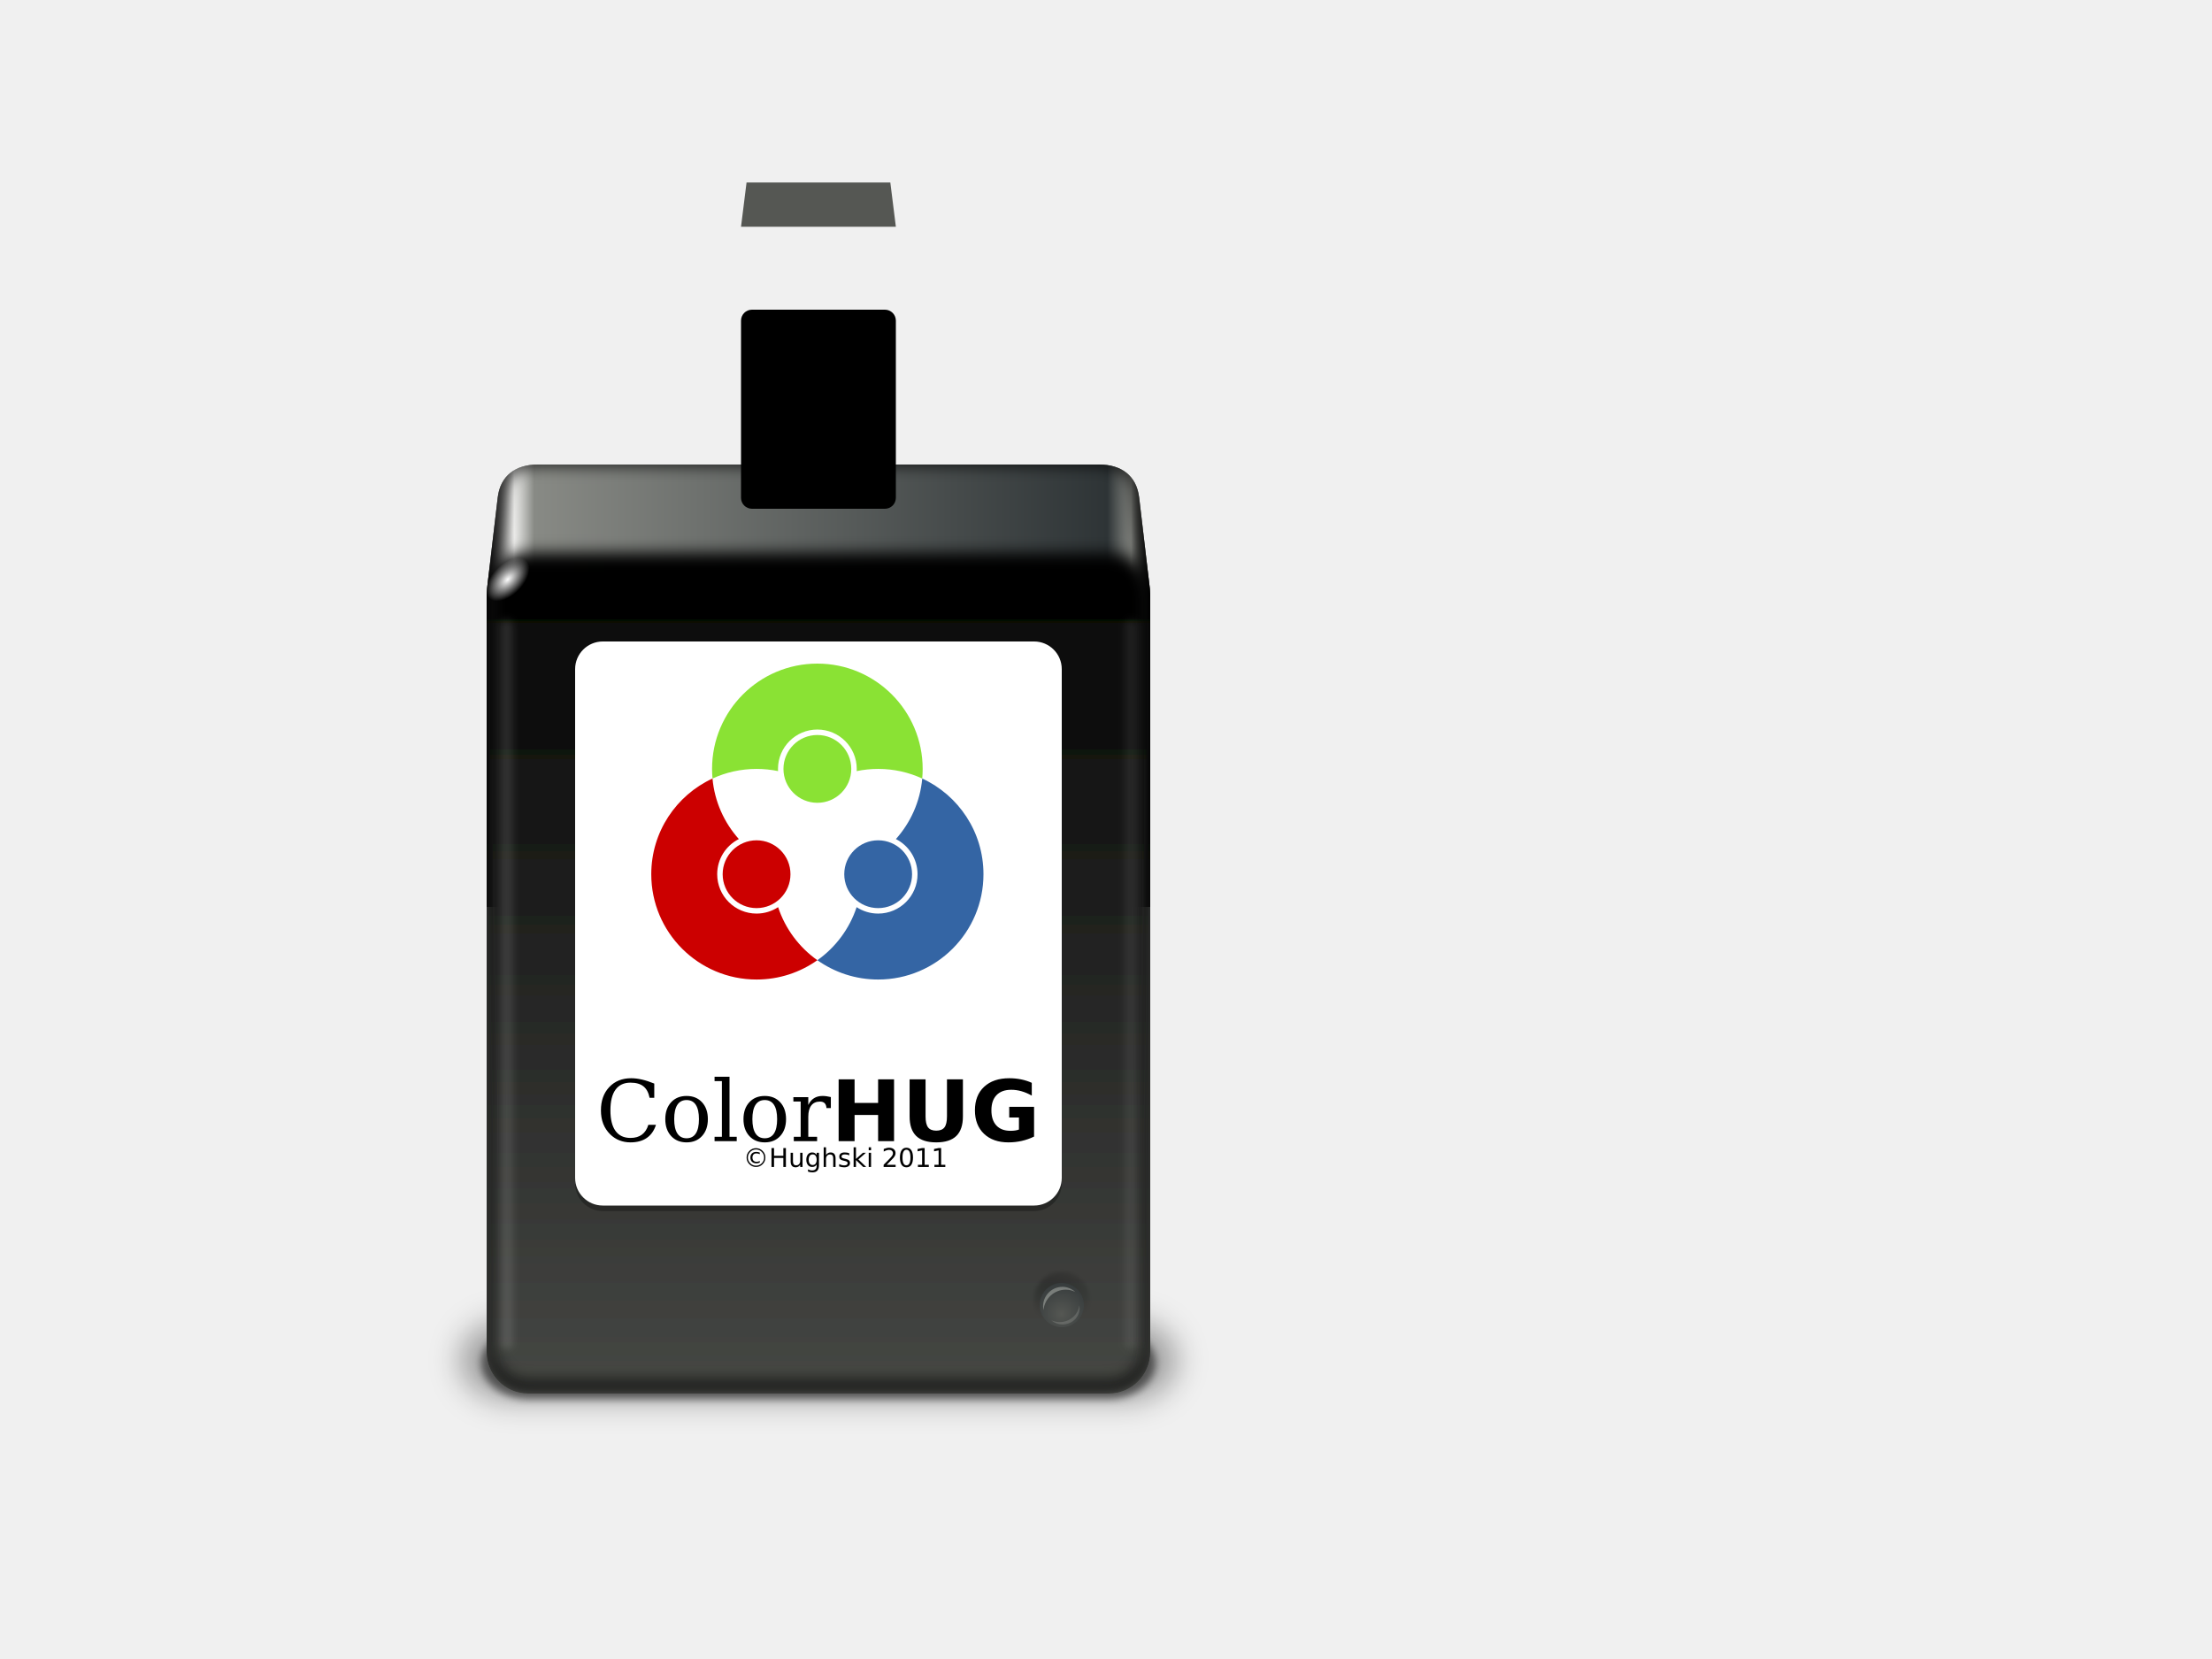
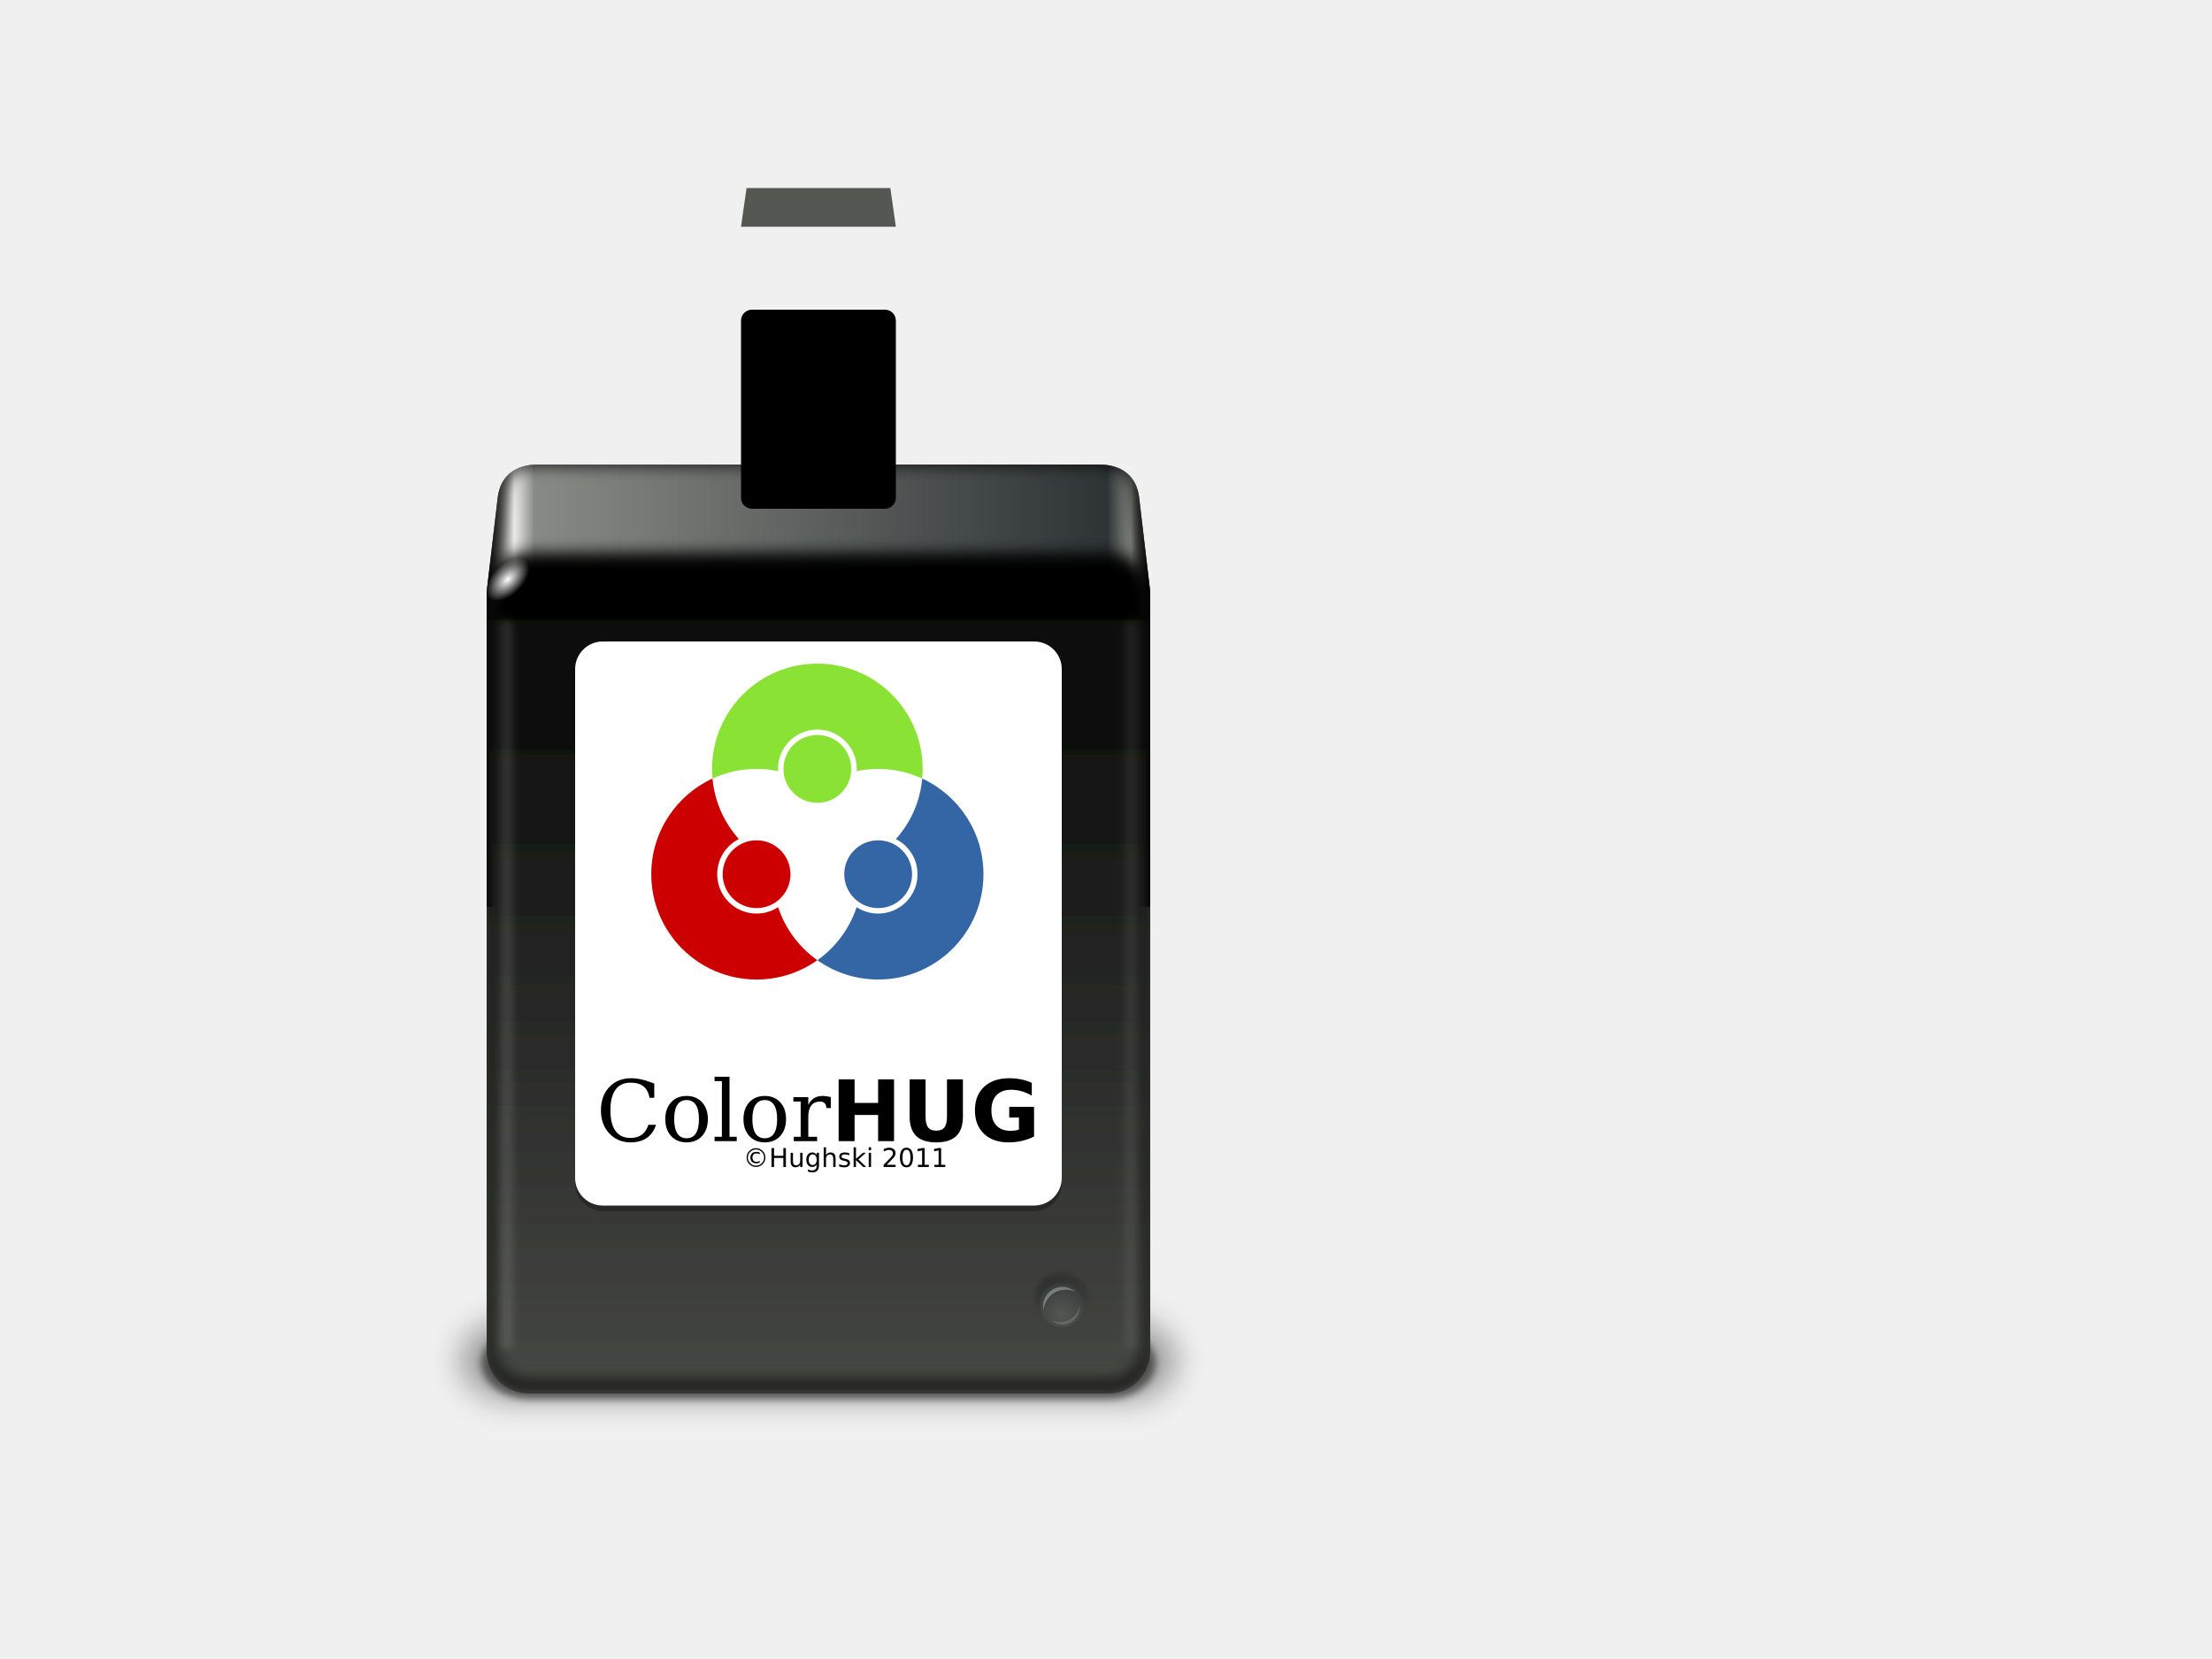
<svg xmlns="http://www.w3.org/2000/svg" xmlns:xlink="http://www.w3.org/1999/xlink" width="400" height="300" id="svg11300" version="1.0" style="display:inline;enable-background:new">
  <defs id="defs3">
    <linearGradient id="linearGradient4335">
      <stop style="stop-color:#000000;stop-opacity:1;" offset="0" id="stop4337" />
      <stop style="stop-color:#000000;stop-opacity:0;" offset="1" id="stop4339" />
    </linearGradient>
    <linearGradient id="linearGradient4213">
      <stop style="stop-color:#555753;stop-opacity:1" offset="0" id="stop4215" />
      <stop style="stop-color:#2e3436;stop-opacity:1" offset="1" id="stop4217" />
    </linearGradient>
    <linearGradient id="linearGradient4092">
      <stop style="stop-color:#000000;stop-opacity:1" offset="0" id="stop4094" />
      <stop style="stop-color:#555753;stop-opacity:1" offset="1" id="stop4096" />
    </linearGradient>
    <linearGradient id="linearGradient4084">
      <stop style="stop-color:#ffffff;stop-opacity:1;" offset="0" id="stop4086" />
      <stop style="stop-color:#ffffff;stop-opacity:0;" offset="1" id="stop4088" />
    </linearGradient>
    <linearGradient id="linearGradient4020">
      <stop style="stop-color:#000000;stop-opacity:1" offset="0" id="stop4022" />
      <stop id="stop4028" offset="0.043" style="stop-color:#eeeeec;stop-opacity:1" />
      <stop style="stop-color:#888a85;stop-opacity:1" offset="0.073" id="stop4030" />
      <stop id="stop4036" offset="0.935" style="stop-color:#2e3436;stop-opacity:1" />
      <stop id="stop4032" offset="0.971" style="stop-color:#888a85;stop-opacity:1" />
      <stop style="stop-color:#000000;stop-opacity:1" offset="1" id="stop4024" />
    </linearGradient>
    <clipPath clipPathUnits="userSpaceOnUse" id="clipPath3956">
      <path id="path3958" d="m 97.25,84 c -4.016,0 -6.781,2 -7.25,6 l -1.938,16.5 0,0.062 C 88.025,106.868 88,107.184 88,107.5 l 0,56.5 0,80.5 c 0,4.155 3.345,7.5 7.5,7.5 l 105,0 c 4.155,0 7.5,-3.345 7.5,-7.5 l 0,-80.5 0,-56.5 c 0,-0.316 -0.025,-0.632 -0.062,-0.938 l 0,-0.062 L 206,90 c -0.469,-4 -3.233,-6 -7.25,-6 l -101.5,0 z" style="color:#000000;fill:none;stroke:#000000;stroke-width:2;marker:none;visibility:visible;display:inline;overflow:visible;enable-background:accumulate" />
    </clipPath>
    <filter id="filter3964">
      <feGaussianBlur stdDeviation="1.44" id="feGaussianBlur3966" />
    </filter>
    <filter id="filter4008">
      <feGaussianBlur stdDeviation="1.36" id="feGaussianBlur4010" />
    </filter>
    <linearGradient xlink:href="#linearGradient4020" id="linearGradient4026" x1="87.827" y1="90" x2="208.048" y2="90" gradientUnits="userSpaceOnUse" />
    <radialGradient xlink:href="#linearGradient4084" id="radialGradient4090" cx="92.688" cy="106.438" fx="92.688" fy="106.438" r="2.438" gradientUnits="userSpaceOnUse" />
    <linearGradient xlink:href="#linearGradient4092" id="linearGradient4098" x1="150.709" y1="98.195" x2="150.709" y2="284.636" gradientUnits="userSpaceOnUse" />
    <filter id="filter4148">
      <feGaussianBlur stdDeviation="0.381" id="feGaussianBlur4150" />
    </filter>
    <radialGradient xlink:href="#linearGradient4213" id="radialGradient4219" cx="193.845" cy="241.227" fx="193.845" fy="241.227" r="5.875" gradientUnits="userSpaceOnUse" gradientTransform="matrix(1.766655,0,0,1.766655,-148.5554,-185.8258)" />
    <filter id="filter4273" x="-0.013" width="1.026" y="-0.124" height="1.248">
      <feGaussianBlur stdDeviation="0.673" id="feGaussianBlur4275" />
    </filter>
    <filter id="filter4325" x="-0.048" width="1.096" y="-0.45" height="1.9">
      <feGaussianBlur stdDeviation="2.439" id="feGaussianBlur4327" />
    </filter>
    <radialGradient xlink:href="#linearGradient4335" id="radialGradient4341" cx="191.572" cy="235.15" fx="191.572" fy="235.15" r="6.653" gradientUnits="userSpaceOnUse" gradientTransform="matrix(2.082972,6.0565865e-7,-2.9216155e-7,1.004798,-207.4677,-1.128323)" />
    <filter id="filter3838" x="-0.697" width="2.394" y="-0.012" height="1.024">
      <feGaussianBlur stdDeviation="0.672" id="feGaussianBlur3840" />
    </filter>
    <filter color-interpolation-filters="sRGB" id="filter3838-4" x="-0.697" width="2.394" y="-0.012" height="1.024">
      <feGaussianBlur stdDeviation="0.672" id="feGaussianBlur3840-6" />
    </filter>
  </defs>
  <g style="display:inline" id="layer1">
    <g id="layer2" style="display:none">
      <rect style="fill:#eeeeec;fill-opacity:1;fill-rule:nonzero;stroke:none;stroke-width:2;marker:none;visibility:visible;display:inline;overflow:visible;enable-background:accumulate" id="rect6284" width="48" height="48" x="296.062" y="51.996" />
      <rect y="127.996" x="303" height="32" width="32" id="rect6592" style="fill:#eeeeec;fill-opacity:1;fill-rule:nonzero;stroke:none;stroke-width:2;marker:none;visibility:visible;display:inline;overflow:visible;enable-background:accumulate" />
      <rect y="178" x="302" height="24" width="24" id="rect5028" style="fill:#ffffff;fill-opacity:1;fill-rule:nonzero;stroke:none;stroke-width:2;marker:none;visibility:visible;display:inline;overflow:visible;enable-background:accumulate" />
      <rect y="221" x="303" height="16" width="16" id="rect6833" style="fill:#eeeeec;fill-opacity:1;fill-rule:nonzero;stroke:none;stroke-width:2;marker:none;visibility:visible;display:inline;overflow:visible;enable-background:accumulate" />
      <rect style="fill:#eeeeec;fill-opacity:1;fill-rule:nonzero;stroke:none;stroke-width:2;marker:none;visibility:visible;display:inline;overflow:visible;enable-background:accumulate" id="rect6749" width="22" height="22" x="303" y="179.059" />
      <text id="context" style="font-size:18px;font-style:normal;font-variant:normal;font-weight:normal;font-stretch:normal;fill:#000000;fill-opacity:1;stroke:none;display:inline;enable-background:new;font-family:DejaVu Sans;-inkscape-font-specification:DejaVu Sans" x="31.871" xml:space="preserve" y="18.86">
        <tspan id="tspan2716" x="31.871" y="18.86" style="font-style:normal;font-variant:normal;font-weight:normal;font-stretch:normal;font-family:DejaVu Sans;-inkscape-font-specification:DejaVu Sans">context</tspan>
      </text>
      <text id="icon-name" style="font-size:18px;font-style:normal;font-variant:normal;font-weight:bold;font-stretch:normal;text-align:start;line-height:125%;writing-mode:lr-tb;text-anchor:start;fill:#000000;fill-opacity:1;stroke:none;display:inline;enable-background:new;font-family:DejaVu Sans;-inkscape-font-specification:DejaVu Sans Bold" x="302.871" xml:space="preserve" y="18.86">
        <tspan id="tspan3023" x="302.871" y="18.86" style="font-size:18px;font-style:normal;font-variant:normal;font-weight:bold;font-stretch:normal;font-family:DejaVu Sans;-inkscape-font-specification:DejaVu Sans Bold">name</tspan>
      </text>
      <rect y="32" x="20" height="256" width="256" id="rect6282" style="fill:#eeeeec;fill-opacity:1;fill-rule:nonzero;stroke:none;stroke-width:2;marker:none;visibility:visible;display:inline;overflow:visible;enable-background:accumulate" />
    </g>
    <g id="layer4" style="display:inline">
      <g id="g6154" style="fill:#ffffff" transform="matrix(1.25,0,0,1.25,-78,-47.25)" />
    </g>
    <g id="layer5" style="display:inline">
      <g id="g8198" transform="matrix(5.092804,0,0,2.238878,20.30169,129.4805)" style="opacity:0.4" />
      <g id="g8230" style="display:inline" transform="matrix(4.889087,0,0,4.889087,322.0604,251.8199)" />
      <path style="opacity:0.35;fill:none;stroke:#ffffff;stroke-width:1;stroke-linecap:butt;stroke-linejoin:miter;stroke-miterlimit:4;stroke-opacity:1;stroke-dasharray:none;stroke-dashoffset:0;marker:none;visibility:visible;display:inline;overflow:visible;enable-background:accumulate" id="path5171-2" d="m 711.969,228 c -1.908,1e-5 -3.497,0.758 -4.469,1.719 l 0,1.781 9,0 0,-1.75 c -0.966,-0.987 -2.591,-1.75 -4.531,-1.75 z" transform="translate(-7.8685593e-7,2.029528e-6)" />
      <rect style="opacity:0.332;color:#000000;fill:#000000;fill-opacity:1;fill-rule:nonzero;stroke:none;stroke-width:2;marker:none;visibility:visible;display:inline;overflow:visible;filter:url(#filter4325);enable-background:accumulate" id="rect4239-7" width="121.873" height="13.006" x="87.064" y="240" rx="8.687" ry="6.503" transform="matrix(1.066791,0,0,1.133087,-9.885143,-33.30946)" />
      <rect style="opacity:0.516;color:#000000;fill:#000000;fill-opacity:1;fill-rule:nonzero;stroke:none;stroke-width:2;marker:none;visibility:visible;display:inline;overflow:visible;enable-background:accumulate;filter:url(#filter4273)" id="rect4239" width="121.873" height="13.006" x="87.064" y="240" rx="8.687" ry="6.503" />
      <g id="g3933" clip-path="url(#clipPath3956)">
        <path style="color:#000000;fill:#888a85;fill-opacity:1;fill-rule:nonzero;stroke:none;stroke-width:2;marker:none;visibility:visible;display:inline;overflow:visible;enable-background:accumulate" d="m 97.25,84 c -4.016,0 -6.781,2 -7.25,6 l -1.938,16.5 0,0.062 C 88.025,106.868 88,107.184 88,107.5 l 0,56.5 0,80.5 c 0,4.155 3.345,7.5 7.5,7.5 l 105,0 c 4.155,0 7.5,-3.345 7.5,-7.5 l 0,-80.5 0,-56.5 c 0,-0.316 -0.025,-0.632 -0.062,-0.938 l 0,-0.062 L 206,90 c -0.469,-4 -3.233,-6 -7.25,-6 l -101.5,0 z" id="rect3003-6-3-9" />
        <path id="rect3003-6-3" d="M 97.25,84 C 93.234,84 90.469,86 90,90 L 88.062,106.562 88,107.5 l 0,56.5 120,0 0,-56.5 -0.062,-0.938 L 206,90 c -0.469,-4 -3.233,-6 -7.25,-6 l -101.5,0 z" style="color:#000000;fill:url(#linearGradient4026);fill-opacity:1;fill-rule:nonzero;stroke:none;stroke-width:2;marker:none;visibility:visible;display:inline;overflow:visible;enable-background:accumulate" />
        <rect ry="7.5" rx="7.5" y="100" x="88" height="152" width="120" id="rect3003" style="color:#000000;fill:url(#linearGradient4098);fill-opacity:1;fill-rule:nonzero;stroke:none;stroke-width:2;marker:none;visibility:visible;display:inline;overflow:visible;enable-background:accumulate;filter:url(#filter4008)" />
        <path id="rect3003-7" d="m 97.25,83 c -4.016,0 -6.781,2 -7.25,6 l -1.938,17.5 0,0.062 C 88.025,106.868 88,107.184 88,107.5 l 0,56.5 0,79.5 c 0,4.155 3.345,7.5 7.5,7.5 l 105,0 c 4.155,0 7.5,-3.345 7.5,-7.5 l 0,-79.5 0,-56.5 c 0,-0.316 -0.025,-0.632 -0.062,-0.938 l 0,-0.062 L 206,89 c -0.469,-4 -3.233,-6 -7.25,-6 z" style="color:#000000;fill:none;stroke:#000000;stroke-width:2;marker:none;visibility:visible;display:inline;overflow:visible;filter:url(#filter3964);enable-background:accumulate" />
      </g>
      <rect ry="5" rx="5" y="117" x="104" height="102" width="88" id="rect3036-5" style="color:#000000;fill:#000000;fill-opacity:1;fill-rule:nonzero;stroke:none;stroke-width:2;marker:none;visibility:visible;display:inline;overflow:visible;enable-background:accumulate;opacity:0.282" />
      <g id="g3038">
        <rect ry="5" rx="5" y="116" x="104" height="102" width="88" id="rect3036" style="color:#000000;fill:#ffffff;fill-opacity:1;fill-rule:nonzero;stroke:none;stroke-width:2;marker:none;visibility:visible;display:inline;overflow:visible;enable-background:accumulate" />
        <g id="g3010" style="display:inline" transform="matrix(0.1278045,0,0,0.1278045,101.7965,95.54137)">
          <g id="g3513" transform="matrix(0.726829,0,0,0.726829,98.3415,113.332)">
            <path id="path2996-8-8-7" d="M 564.156,331.125 C 560.067,376.197 541.385,417.054 512.875,448.938 537.859,461.566 555,487.467 555,517.375 555,559.704 520.673,594 478.344,594 c -15.487,0 -29.884,-4.601 -41.938,-12.5 -13.849,42.093 -40.94,78.181 -76.375,103.281 33.427,23.667 74.239,37.594 118.312,37.594 113.218,0 205,-91.782 205,-205 0,-82.582 -48.825,-153.776 -119.188,-186.25 z" style="color:#000000;fill:#3465a4;fill-opacity:1;fill-rule:nonzero;stroke:none;stroke-width:2;marker:none;visibility:visible;display:inline;overflow:visible;enable-background:accumulate" />
            <path id="path2996-4" d="m 360,107.375 c -113.218,0 -205,91.782 -205,205 0,6.33 0.313,12.566 0.875,18.75 26.096,-12.039 55.156,-18.75 85.781,-18.75 14.341,0 28.336,1.48 41.844,4.281 -0.078,-1.421 -0.156,-2.841 -0.156,-4.281 0,-42.329 34.327,-76.656 76.656,-76.656 42.329,0 76.656,34.327 76.656,76.656 0,1.44 -0.078,2.861 -0.156,4.281 13.508,-2.801 27.503,-4.281 41.844,-4.281 30.625,0 59.685,6.711 85.781,18.75 0.562,-6.184 0.875,-12.42 0.875,-18.75 0,-113.218 -91.782,-205 -205,-205 z" style="color:#000000;fill:#8ae234;fill-opacity:1;fill-rule:nonzero;stroke:none;stroke-width:2;marker:none;visibility:visible;display:inline;overflow:visible;enable-background:accumulate" />
            <path id="path2996-8-8-8-6" d="m 155.844,331.125 c -70.362,32.474 -119.188,103.668 -119.188,186.25 0,113.218 91.782,205 205,205 44.074,0 84.886,-13.926 118.312,-37.594 C 324.534,659.681 297.443,623.593 283.594,581.5 271.541,589.399 257.143,594 241.656,594 199.327,594 165,559.704 165,517.375 c 0,-29.908 17.141,-55.809 42.125,-68.438 -28.51,-31.884 -47.192,-72.74 -51.281,-117.812 z" style="color:#000000;fill:#cc0000;fill-opacity:1;fill-rule:nonzero;stroke:none;stroke-width:2;marker:none;visibility:visible;display:inline;overflow:visible;enable-background:accumulate" />
            <path transform="matrix(0.338462,0,0,0.338462,358.203,406.563)" d="m 550,327.362 c 0,107.696 -87.304,195 -195,195 -107.696,0 -195,-87.304 -195,-195 0,-107.696 87.304,-195 195,-195 107.696,0 195,87.304 195,195 z" id="path2996-8-8-1" style="color:#000000;fill:#3465a4;fill-opacity:1;fill-rule:nonzero;stroke:none;stroke-width:2;marker:none;visibility:visible;display:inline;overflow:visible;enable-background:accumulate" />
            <path transform="matrix(0.338462,0,0,0.338462,239.846,201.563)" d="m 550,327.362 c 0,107.696 -87.304,195 -195,195 -107.696,0 -195,-87.304 -195,-195 0,-107.696 87.304,-195 195,-195 107.696,0 195,87.304 195,195 z" id="path2996-8-8-1-5" style="color:#000000;fill:#8ae234;fill-opacity:1;fill-rule:nonzero;stroke:none;stroke-width:2;marker:none;visibility:visible;display:inline;overflow:visible;enable-background:accumulate" />
            <path transform="matrix(0.338462,0,0,0.338462,121.489,406.563)" d="m 550,327.362 c 0,107.696 -87.304,195 -195,195 -107.696,0 -195,-87.304 -195,-195 0,-107.696 87.304,-195 195,-195 107.696,0 195,87.304 195,195 z" id="path2996-8-8-1-5-7" style="color:#000000;fill:#cc0000;fill-opacity:1;fill-rule:nonzero;stroke:none;stroke-width:2;marker:none;visibility:visible;display:inline;overflow:visible;enable-background:accumulate" />
          </g>
          <text xml:space="preserve" style="font-size:120px;font-style:normal;font-variant:normal;font-weight:normal;font-stretch:normal;line-height:125%;letter-spacing:0px;word-spacing:0px;fill:#000000;fill-opacity:1;stroke:none;font-family:DejaVu Serif;-inkscape-font-specification:DejaVu Serif" x="47.028" y="867.099" id="text3468">
            <tspan id="tspan3470" x="47.028" y="867.099" style="font-size:120px;font-weight:normal;fill:#000000;-inkscape-font-specification:DejaVu Serif">Color<tspan style="font-style:normal;font-variant:normal;font-weight:bold;font-stretch:normal;fill:#000000;font-family:DejaVu Sans;-inkscape-font-specification:DejaVu Sans Bold" id="tspan3476">HUG</tspan>
            </tspan>
          </text>
          <text xml:space="preserve" style="font-size:36.681px;font-style:normal;font-weight:normal;text-align:end;line-height:125%;letter-spacing:0px;word-spacing:0px;text-anchor:end;fill:#000000;fill-opacity:1;stroke:none;display:inline;font-family:DejaVu Sans;-inkscape-font-specification:DejaVu Sans" x="672.671" y="903.595" id="text3991-0-1-3">
            <tspan x="672.671" y="903.595" style="font-size:36.681px;font-style:normal;font-variant:normal;font-weight:normal;font-stretch:normal;text-align:end;line-height:125%;writing-mode:lr-tb;text-anchor:end;fill:#000000;font-family:DejaVu Sans;-inkscape-font-specification:DejaVu Sans" id="tspan4016-2-8">©Hughski 2011</tspan>
          </text>
        </g>
      </g>
      <path style="color:#000000;fill:url(#radialGradient4090);fill-opacity:1;fill-rule:nonzero;stroke:none;stroke-width:2;marker:none;visibility:visible;display:inline;overflow:visible;enable-background:accumulate" id="path4082" d="m 95.125,106.438 a 2.438,2.438 0 1 1 -4.875,0 2.438,2.438 0 1 1 4.875,0 z" transform="matrix(1.395498,-1.395498,0.8050951,0.8050951,-123.225,148.4342)" />
      <g id="g4329">
        <path transform="matrix(0.8510638,0,0,0.8510638,26.89362,32.44681)" d="m 199.875,238 a 5.875,5.875 0 1 1 -11.75,0 5.875,5.875 0 1 1 11.75,0 z" id="path4124" style="color:#000000;fill:url(#radialGradient4341);fill-opacity:1;fill-rule:nonzero;stroke:none;stroke-width:2;marker:none;visibility:visible;display:inline;overflow:visible;filter:url(#filter4148);enable-background:accumulate;opacity:0.237" />
        <path transform="matrix(0.6808511,0,0,0.6808511,59.9149,73.95745)" d="m 199.875,238 a 5.875,5.875 0 1 1 -11.75,0 5.875,5.875 0 1 1 11.75,0 z" id="path4124-0" style="color:#000000;fill:url(#radialGradient4219);fill-opacity:1;fill-rule:nonzero;stroke:none;stroke-width:2;marker:none;visibility:visible;display:inline;overflow:visible;enable-background:accumulate" />
        <path id="path4124-0-5" d="m 192.111,232.703 c -1.925,0 -3.486,1.571 -3.486,3.509 0,0.242 0.026,0.466 0.072,0.694 0.2,-2.073 1.919,-3.691 4.031,-3.691 0.608,0 1.188,0.161 1.707,0.402 -0.618,-0.561 -1.426,-0.914 -2.324,-0.914 z" style="opacity:0.401;color:#000000;fill:#d3d7cf;fill-opacity:1;fill-rule:nonzero;stroke:none;stroke-width:2;marker:none;visibility:visible;display:inline;overflow:visible;enable-background:accumulate" />
        <path id="path4124-0-5-4" d="m 192.146,239.5 c 1.696,0 3.07,-1.291 3.07,-2.883 0,-0.199 -0.023,-0.383 -0.064,-0.571 -0.176,1.703 -1.69,3.033 -3.55,3.033 -0.536,0 -1.047,-0.132 -1.503,-0.33 0.544,0.461 1.256,0.751 2.047,0.751 z" style="opacity:0.191;color:#000000;fill:#d3d7cf;fill-opacity:1;fill-rule:nonzero;stroke:none;stroke-width:2;marker:none;visibility:visible;display:inline;overflow:visible;enable-background:accumulate" />
      </g>
      <rect style="opacity:0.118;color:#000000;fill:#ffffff;fill-opacity:1;fill-rule:nonzero;stroke:none;stroke-width:2;marker:none;visibility:visible;display:inline;overflow:visible;enable-background:accumulate;filter:url(#filter3838)" id="rect3068" width="2.312" height="132" x="90.438" y="112" rx="1.156" ry="1.114" />
      <rect style="opacity:0.078;color:#000000;fill:#ffffff;fill-opacity:1;fill-rule:nonzero;stroke:none;stroke-width:2;marker:none;visibility:visible;display:inline;overflow:visible;filter:url(#filter3838-4);enable-background:accumulate" id="rect3068-2" width="2.312" height="132" x="203.438" y="112" rx="1.156" ry="1.114" />
      <rect style="color:#000000;fill:#000000;fill-opacity:1;fill-rule:nonzero;stroke:none;stroke-width:2;marker:none;visibility:visible;display:inline;overflow:visible;enable-background:accumulate" id="rect3866" width="28" height="36" x="134" y="56" rx="1.98" ry="1.98" />
-       <path style="color:#000000;fill:#555753;fill-opacity:1;fill-rule:nonzero;stroke:none;stroke-width:2;marker:none;visibility:visible;display:inline;overflow:visible;enable-background:accumulate" d="m 134,41 28,0 -1,-8 -26,0 z" id="rect3866-4" />
+       <path style="color:#000000;fill:#555753;fill-opacity:1;fill-rule:nonzero;stroke:none;stroke-width:2;marker:none;visibility:visible;display:inline;overflow:visible;enable-background:accumulate" d="m 134,41 28,0 -1,-7 -26,0 z" id="rect3866-4" />
    </g>
  </g>
</svg>
